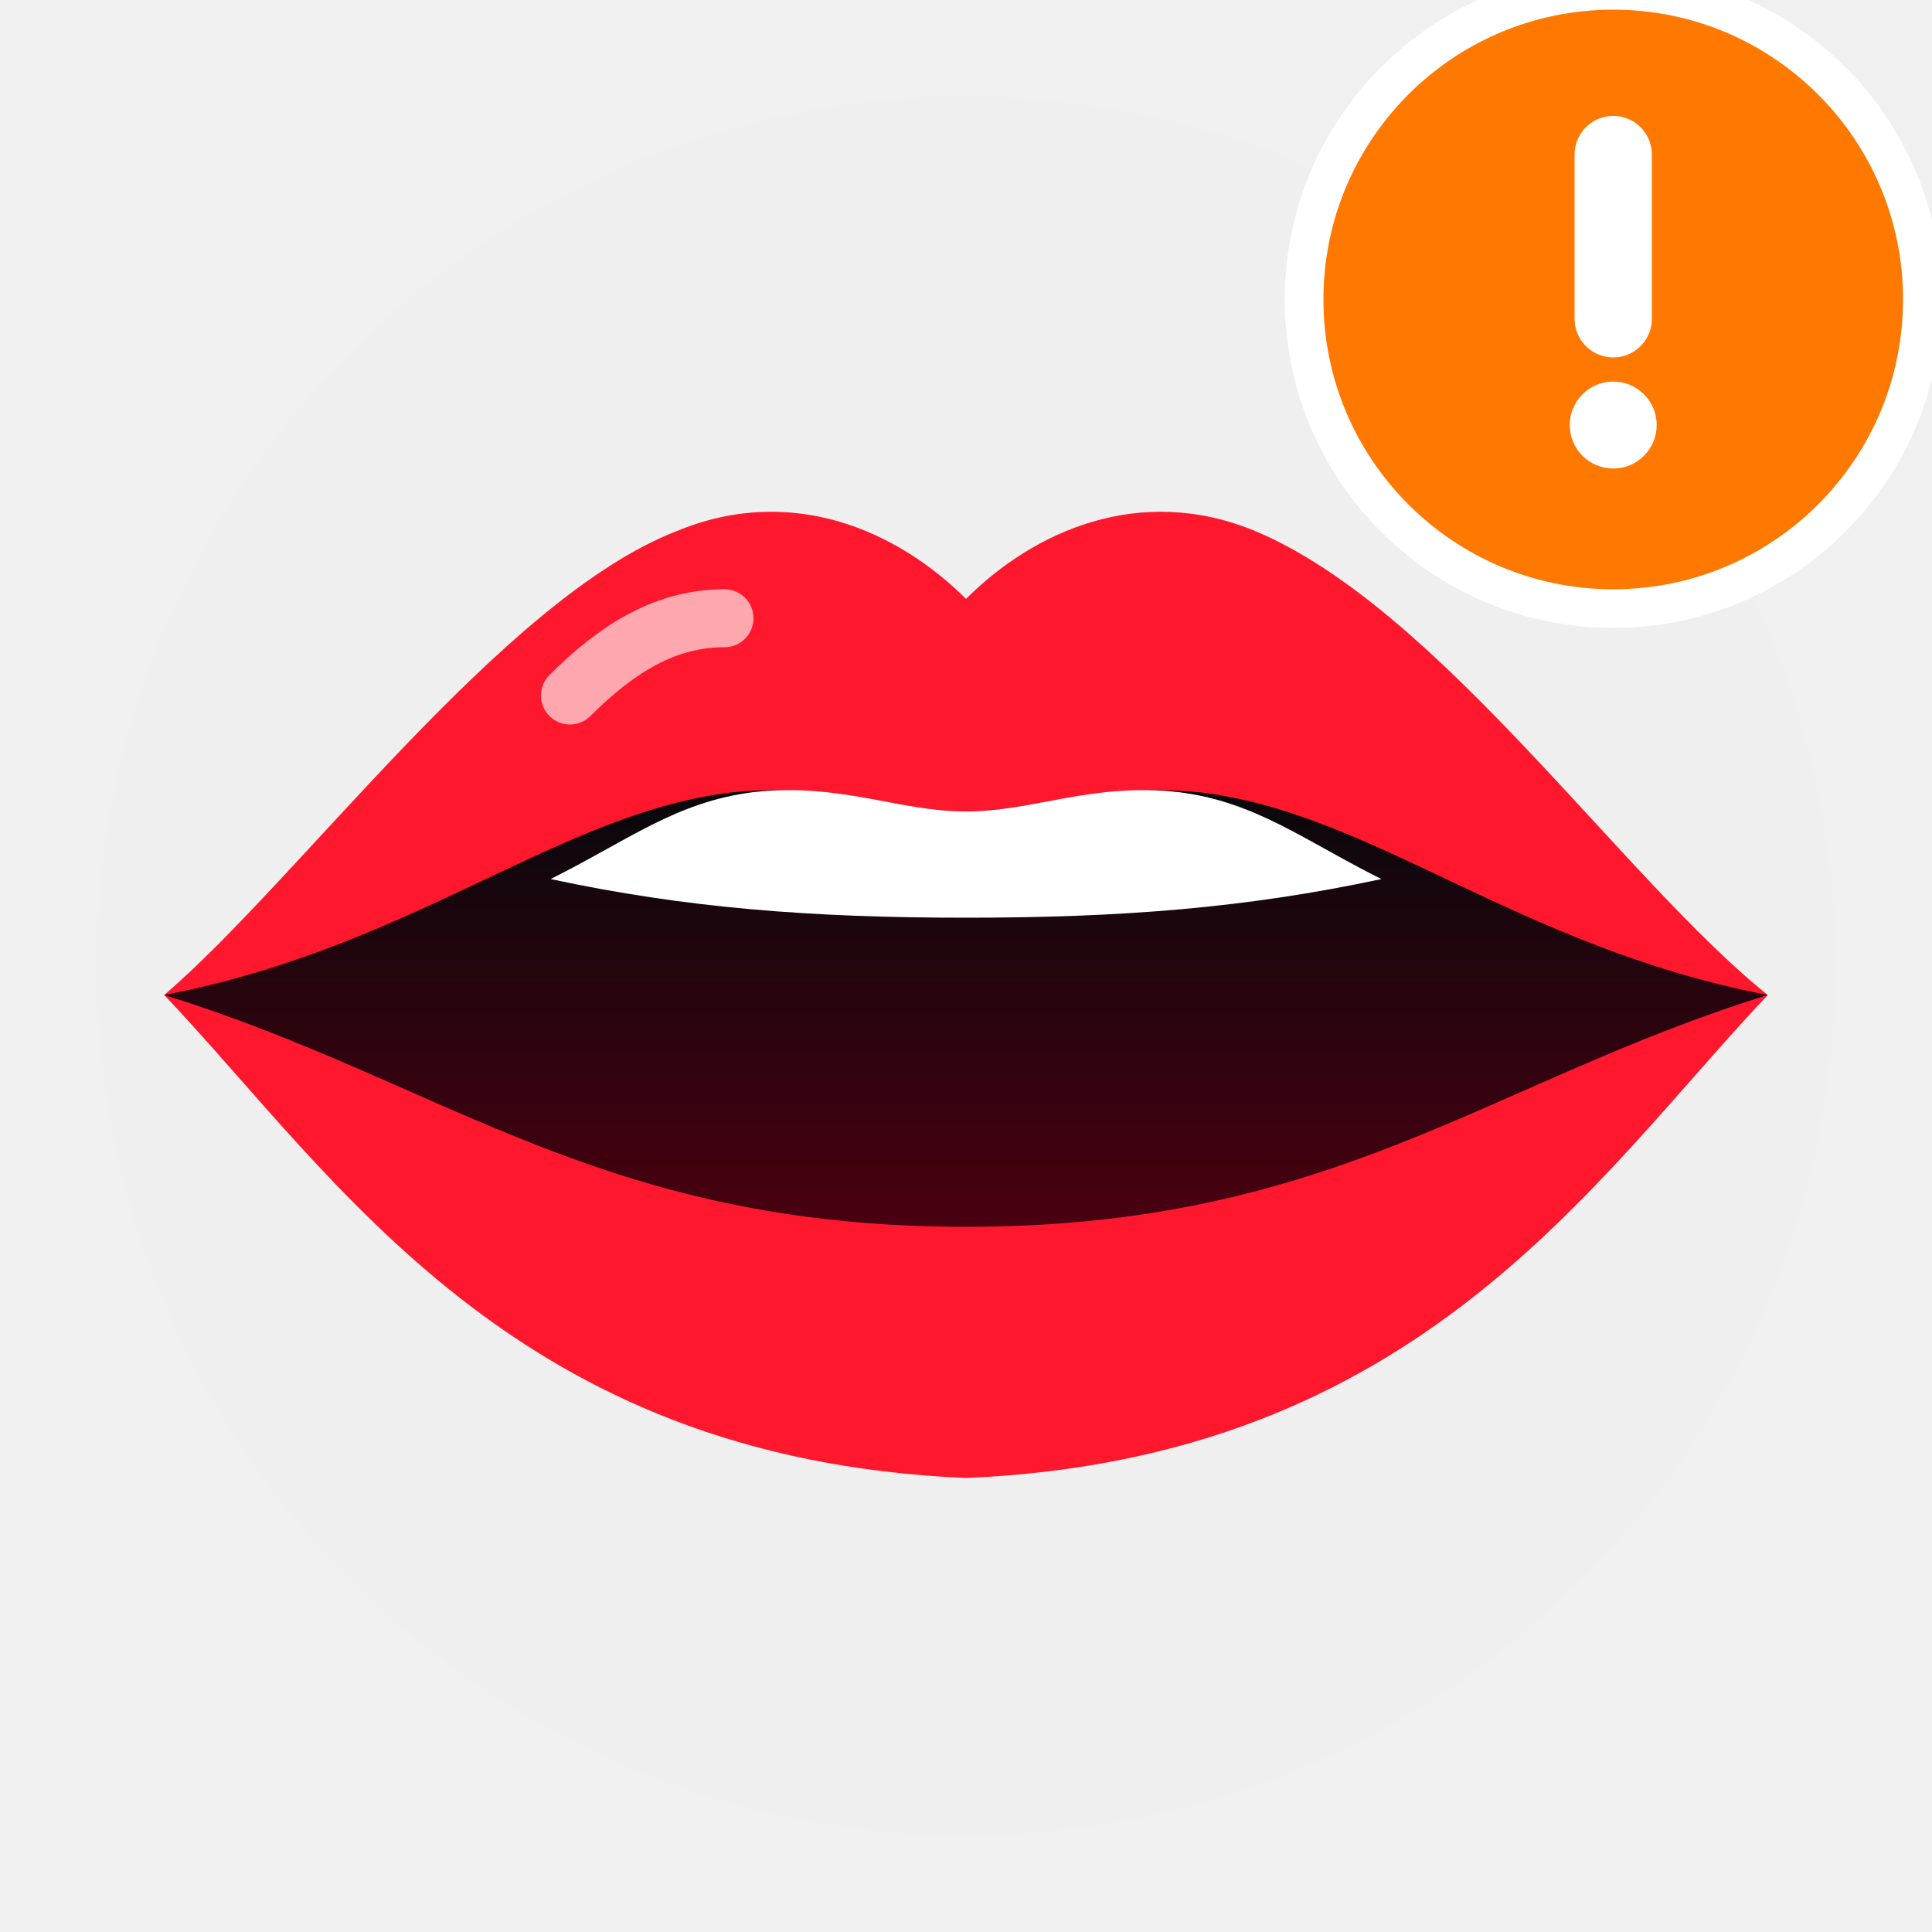
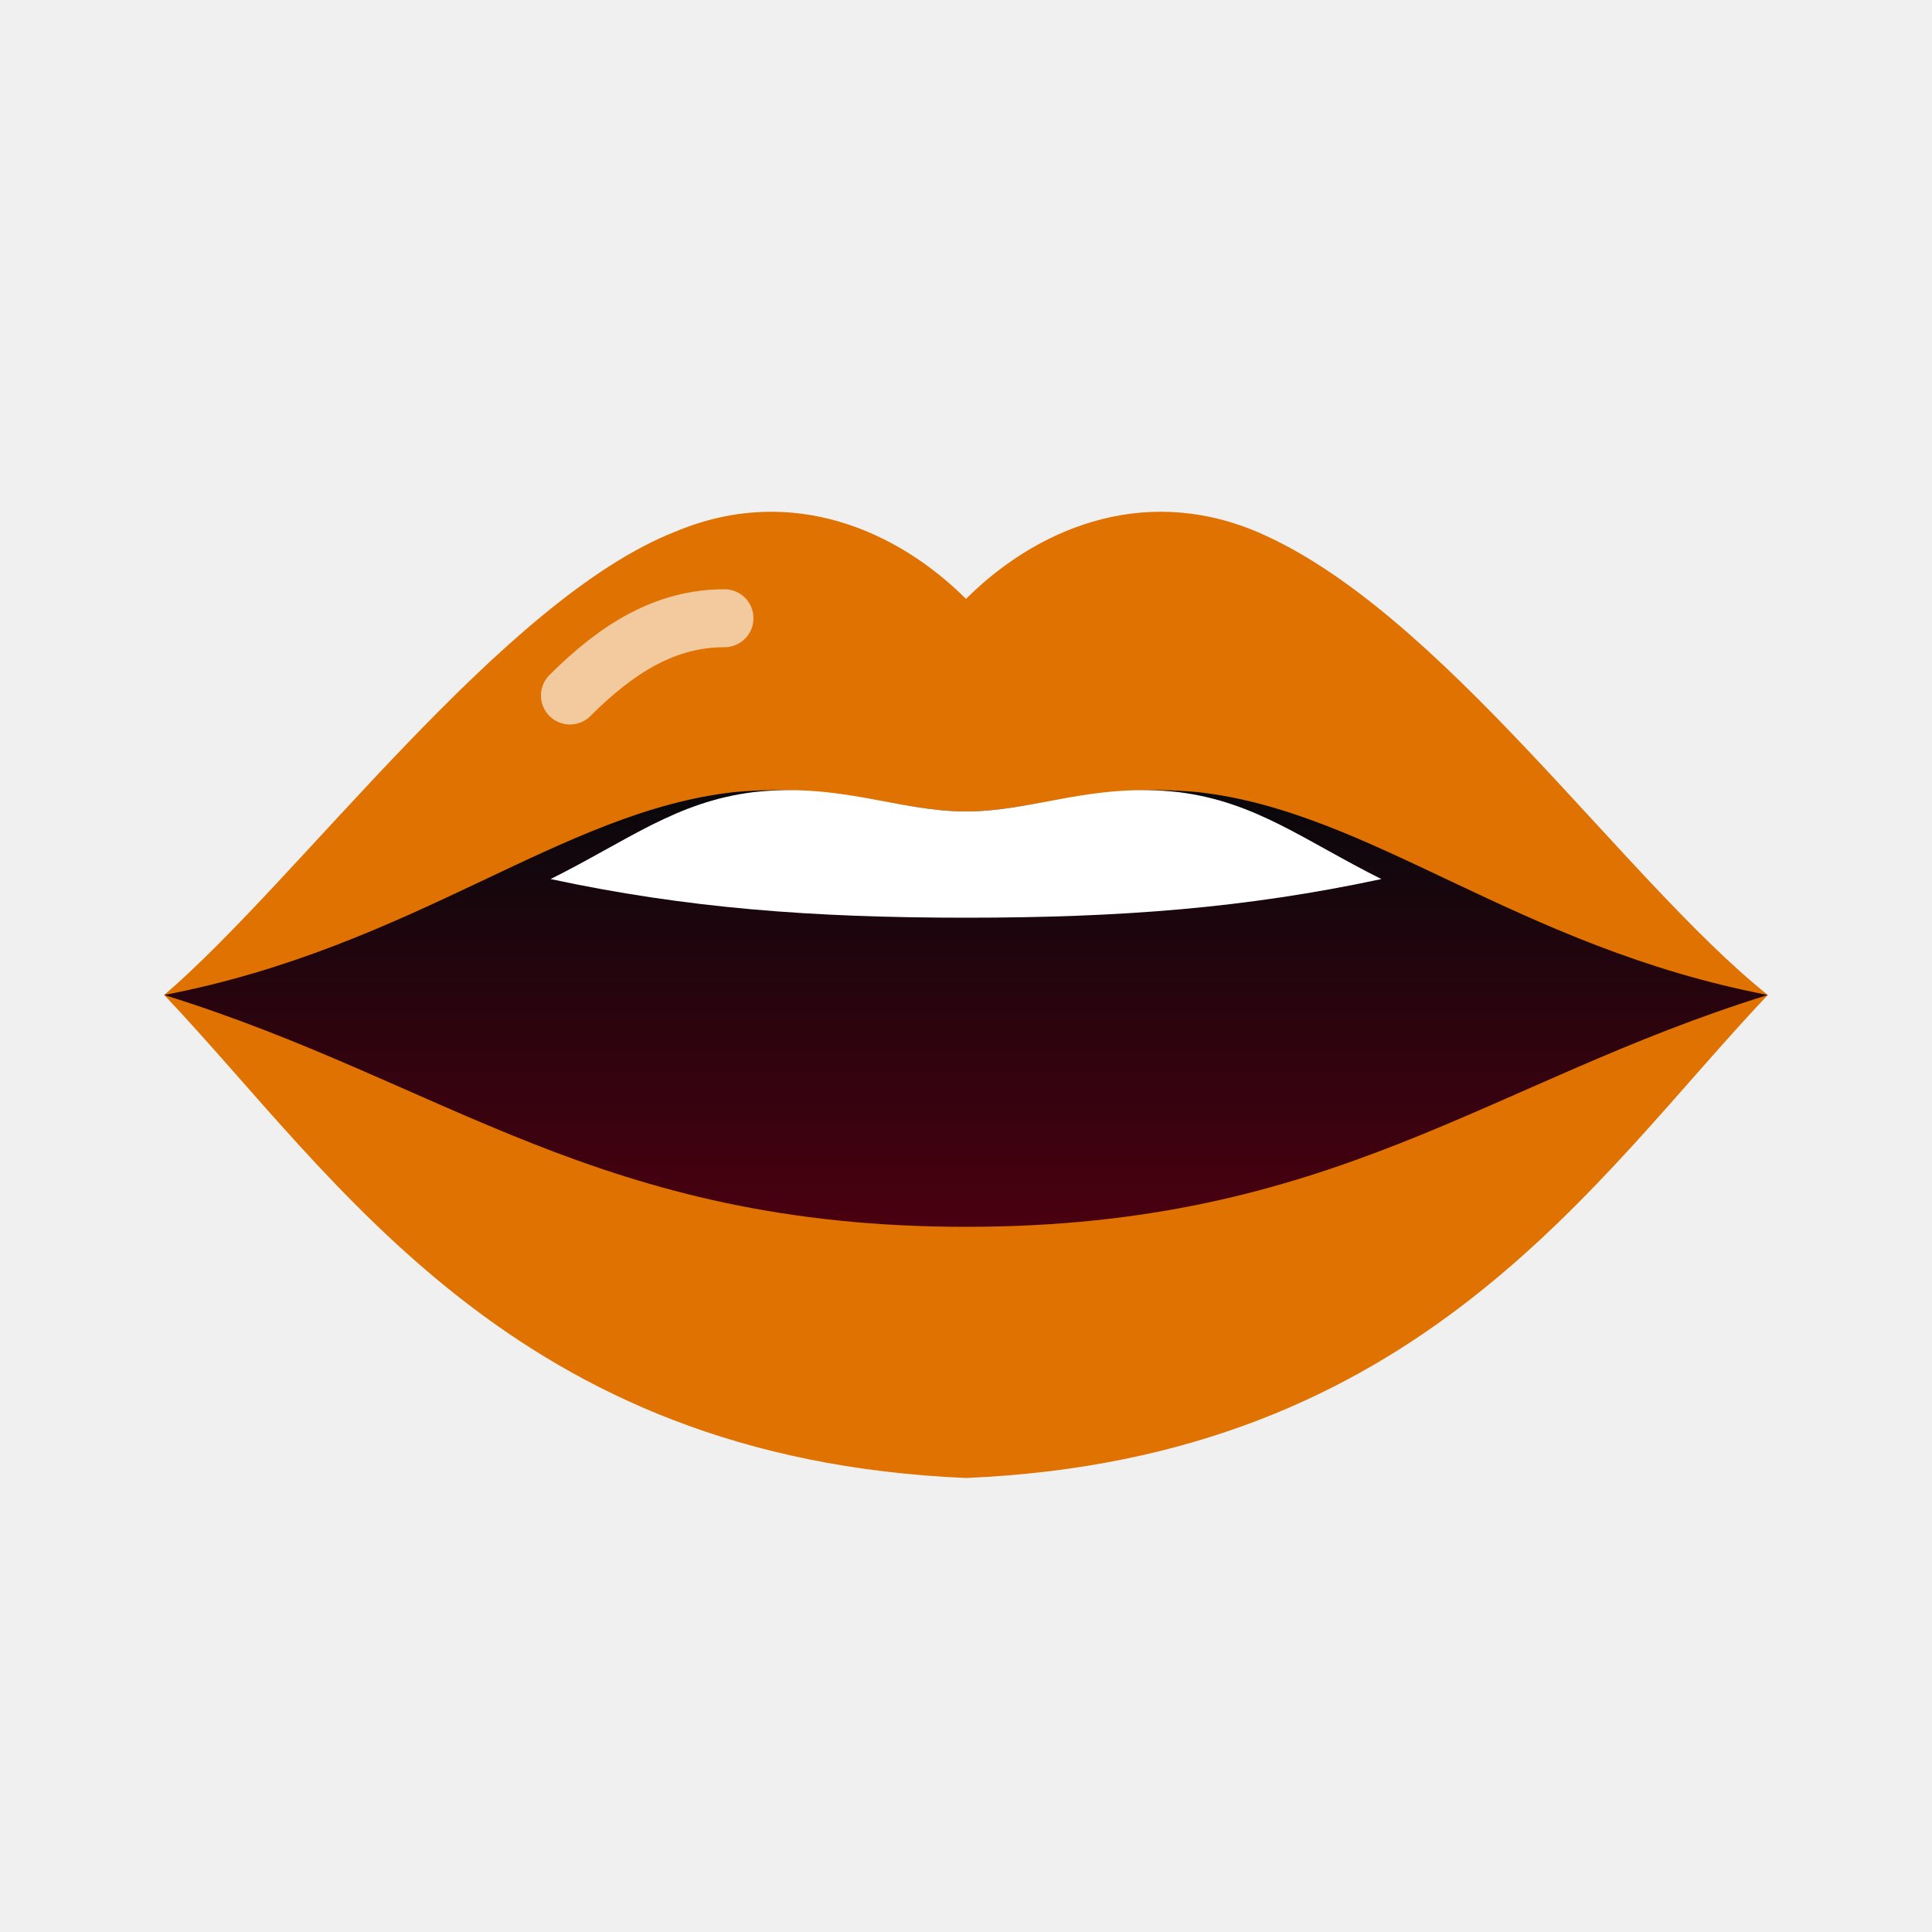
<svg xmlns="http://www.w3.org/2000/svg" width="200" height="200" viewBox="0 0 200 200" role="img" aria-labelledby="titre">
  <defs>
    <linearGradient id="bouche" x1="0" y1="0" x2="0" y2="1">
      <stop stop-color="#08080c" />
      <stop offset="1" stop-color="#4a0010" />
    </linearGradient>
  </defs>
-   <circle cx="100" cy="100" r="90" fill="#efefef" />
-   <path d="M 17 103 C 31 91 52 62 70 55 C 82 50 93 55 100 62 C 107 55 118 50 130 55 C 149 63 168 91 183 103 C 165 122 147 151 100 153 C 53 151 35 122 17 103 Z" fill="#ff172d" />
+   <path d="M 17 103 C 31 91 52 62 70 55 C 82 50 93 55 100 62 C 107 55 118 50 130 55 C 149 63 168 91 183 103 C 165 122 147 151 100 153 C 53 151 35 122 17 103 Z" fill="#df7200" />
  <path d="M 17 103 C 43 98 58 84 76 82 C 87 81 93 84 100 84 C 107 84 113 81 124 82 C 142 84 157 98 183 103 C 154 112 138 127 100 127 C 62 127 46 112 17 103 Z" fill="url(#bouche)" />
  <path d="M 57 91 C 65 87 70 83 78 82 C 87 81 93 84 100 84 C 107 84 113 81 122 82 C 130 83 135 87 143 91 C 129 94 116 95 100 95 C 84 95 71 94 57 91 Z" fill="#fff" />
  <path d="M 59 72 C 64 67 69 64 75 64" fill="none" stroke="#fff" stroke-opacity=".62" stroke-width="6" stroke-linecap="round" />
-   <circle cx="167" cy="31" r="32" fill="#ff7900" stroke="#fff" stroke-width="4" />
-   <path d="M 167 16 L 167 33" fill="none" stroke="#fff" stroke-width="8" stroke-linecap="round" />
-   <circle cx="167" cy="44" r="4.5" fill="#fff" />
</svg>
